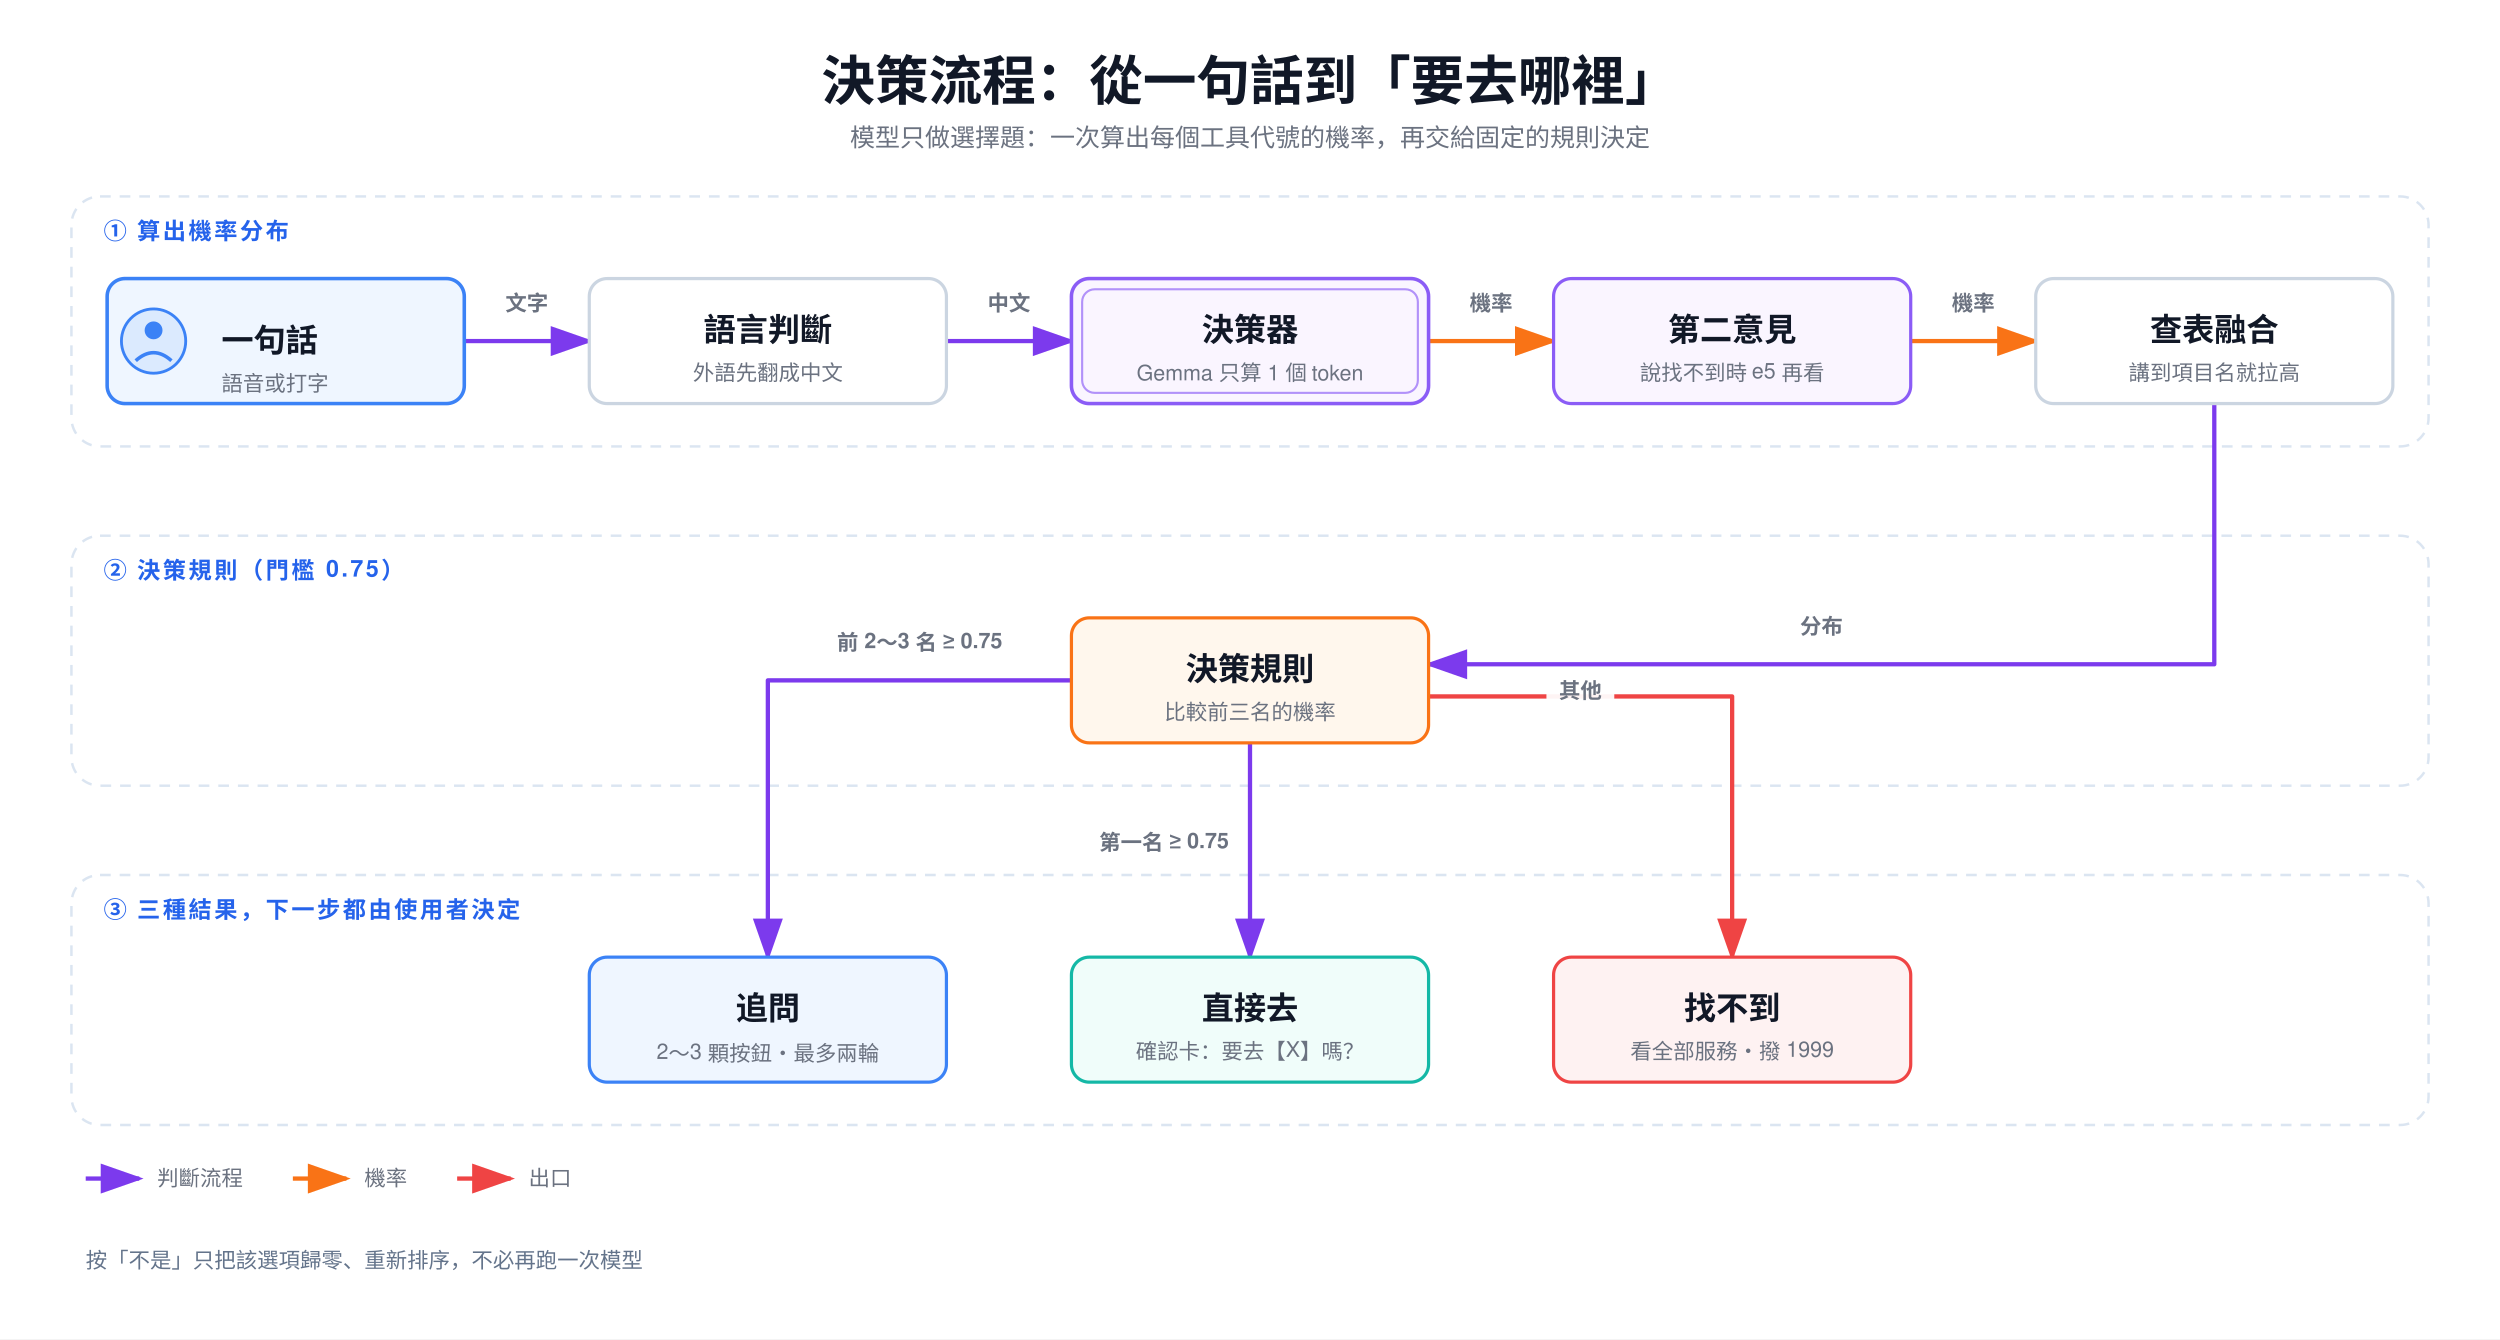
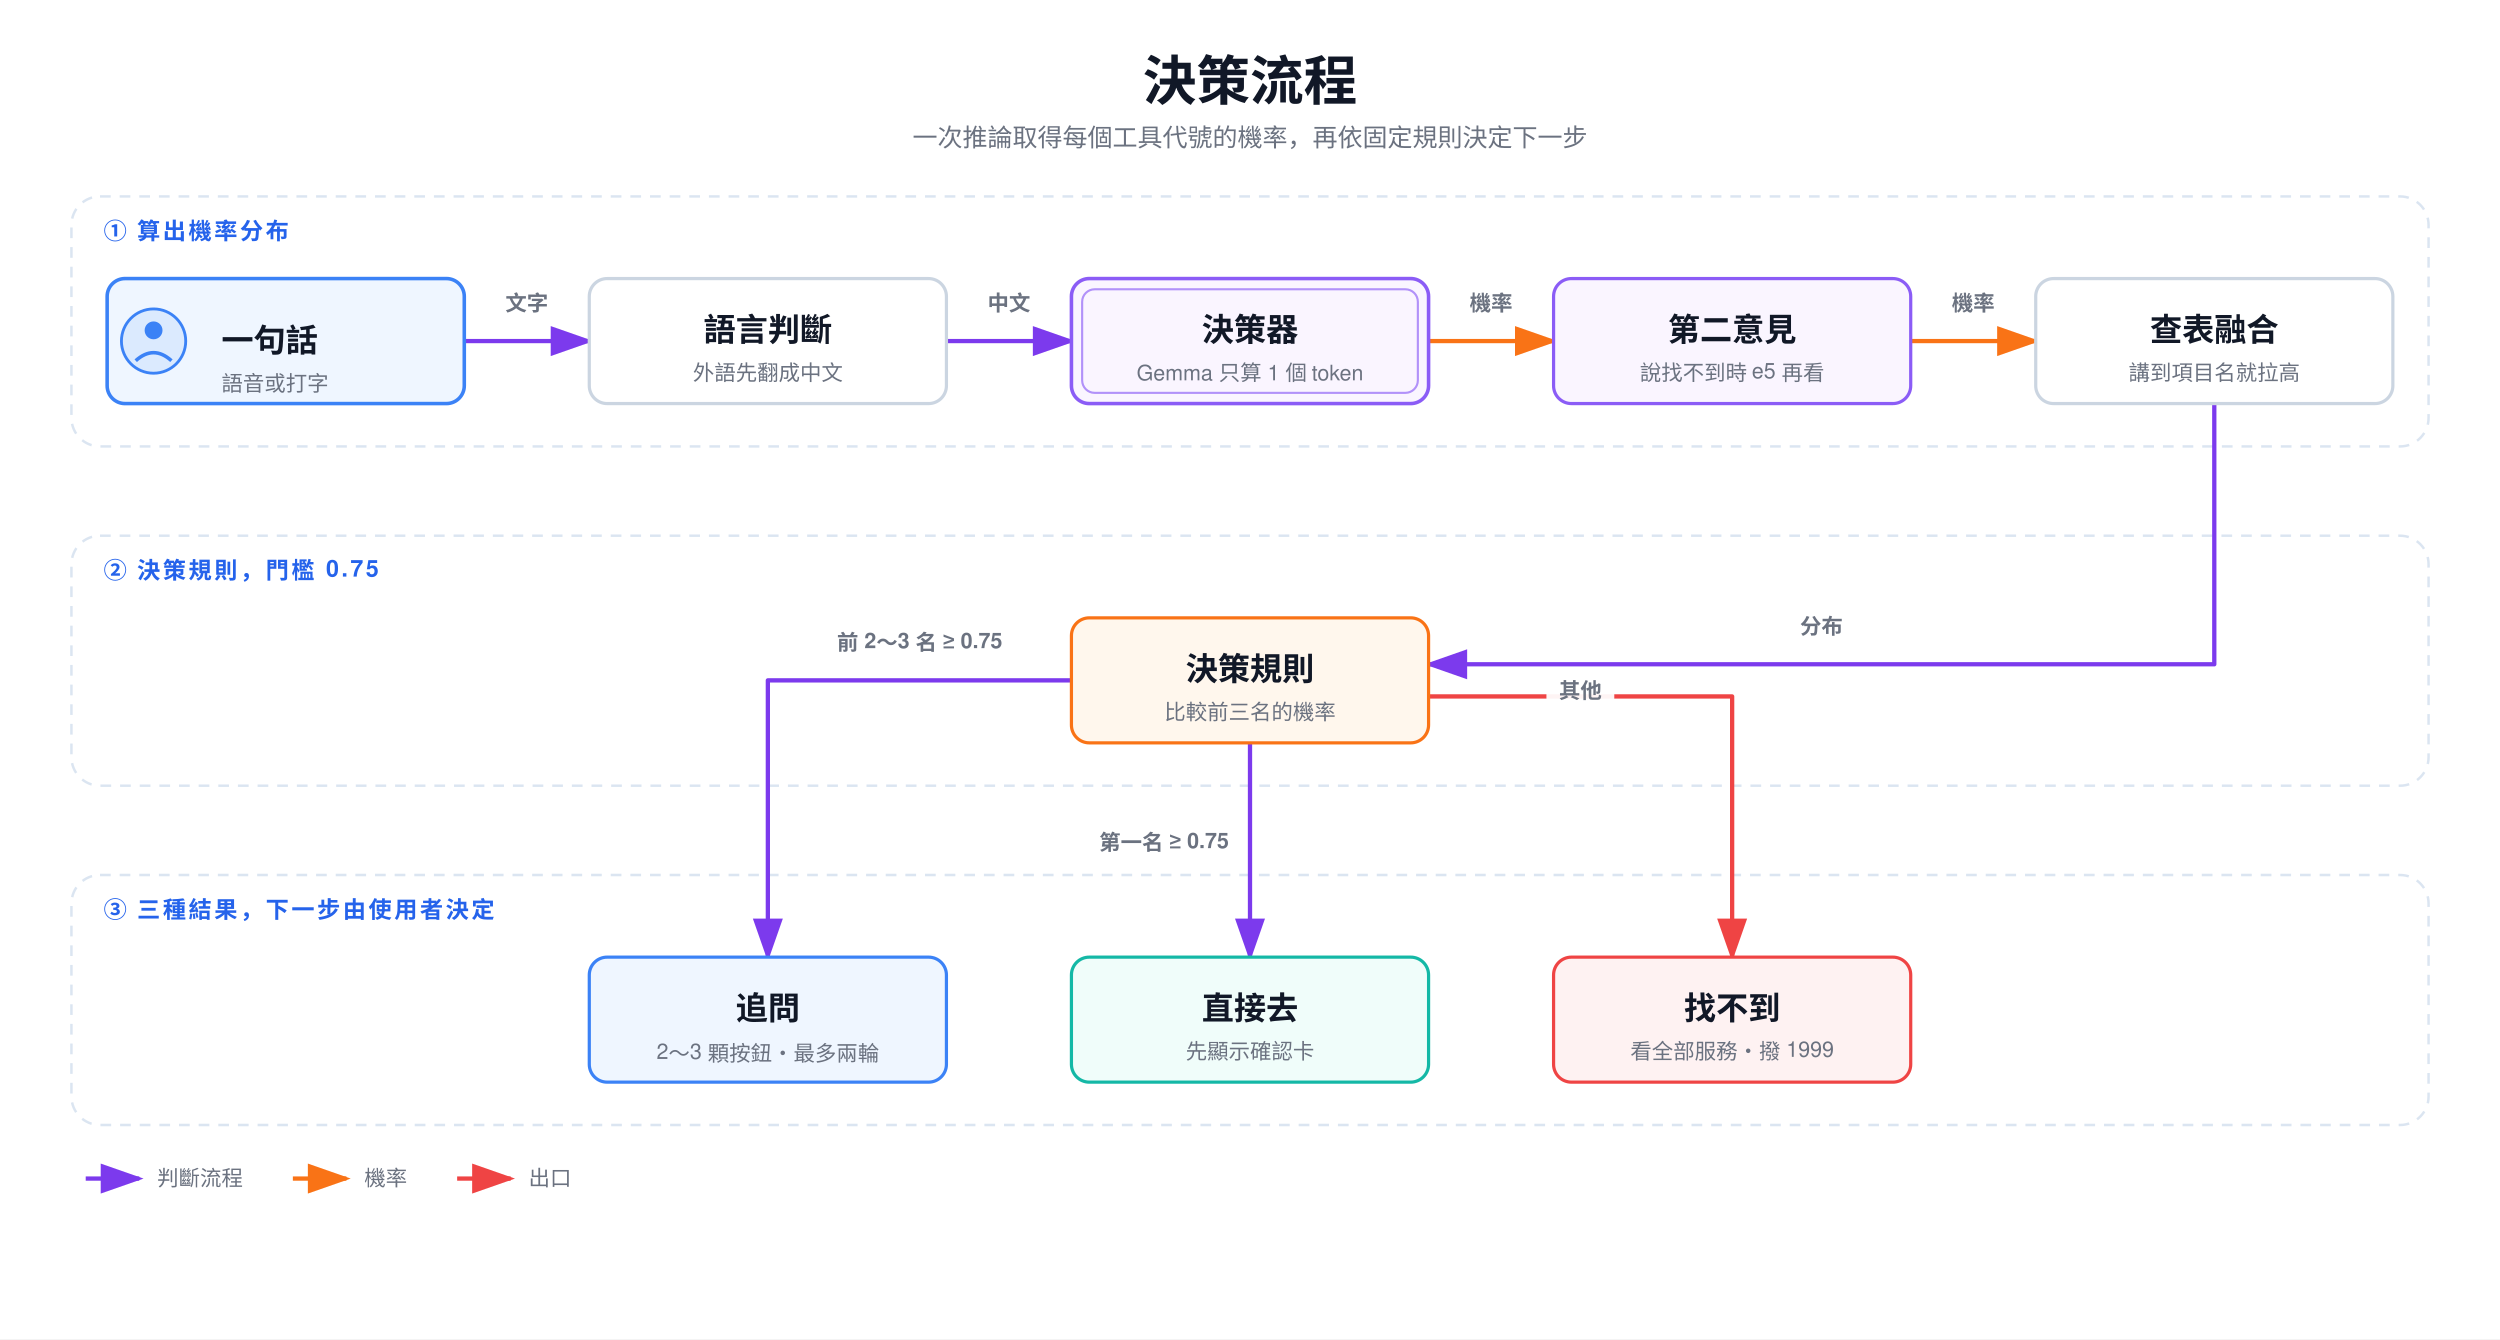
<svg xmlns="http://www.w3.org/2000/svg" viewBox="0 0 1400 750" width="1400" height="750" data-generator="fireworks-tech-graph" data-schema-version="1" data-text-metrics="heuristic-v1" data-style-id="1" data-visual-theme="Flat Icon" data-diagram-type="architecture" data-motion-scene="" data-semantic-profile="generic" data-semantic-valid="true" data-quality-profile="showcase" data-max-bends-per-edge="2" data-max-total-bends="8" data-max-route-stretch="1.35" data-max-bridged-crossings="0" data-min-node-gap="40.0" data-min-container-gutter="20.0" data-min-label-clearance="4.0" data-min-segment-length="16.0">
  <defs>
    <marker id="arrowA" markerWidth="10" markerHeight="7" refX="9" refY="3.5" orient="auto">
      <polygon points="0 0, 10 3.5, 0 7" fill="#7c3aed" />
    </marker>
    <marker id="arrowB" markerWidth="10" markerHeight="7" refX="9" refY="3.5" orient="auto">
      <polygon points="0 0, 10 3.5, 0 7" fill="#10b981" />
    </marker>
    <marker id="arrowC" markerWidth="10" markerHeight="7" refX="9" refY="3.5" orient="auto">
      <polygon points="0 0, 10 3.5, 0 7" fill="#2563eb" />
    </marker>
    <marker id="arrowE" markerWidth="10" markerHeight="7" refX="9" refY="3.5" orient="auto">
      <polygon points="0 0, 10 3.5, 0 7" fill="#f97316" />
    </marker>
    <marker id="arrowF" markerWidth="10" markerHeight="7" refX="9" refY="3.5" orient="auto">
      <polygon points="0 0, 10 3.5, 0 7" fill="#7c3aed" />
    </marker>
    <marker id="arrowG" markerWidth="10" markerHeight="7" refX="9" refY="3.5" orient="auto">
      <polygon points="0 0, 10 3.5, 0 7" fill="#ef4444" />
    </marker>
    <marker id="arrowH" markerWidth="10" markerHeight="7" refX="9" refY="3.5" orient="auto">
      <polygon points="0 0, 10 3.5, 0 7" fill="#6b7280" />
    </marker>
    <filter id="shadowSoft" x="-20%" y="-20%" width="140%" height="160%">
      <feDropShadow dx="0" dy="3" stdDeviation="6" flood-color="#0f172a" flood-opacity="0.12" />
    </filter>
    <filter id="shadowGlass" x="-20%" y="-20%" width="140%" height="160%">
      <feDropShadow dx="0" dy="10" stdDeviation="16" flood-color="#020617" flood-opacity="0.28" />
    </filter>
    <style>
    text { font-family: 'Helvetica Neue', Helvetica, Arial, 'PingFang SC', 'Noto Sans CJK SC', 'Microsoft YaHei', 'Microsoft JhengHei', 'SimHei', sans-serif; }
    .title { font-size: 30px; font-weight: 700; fill: #111827; }
    .subtitle { font-size: 14px; font-weight: 500; fill: #6b7280; }
    .section { font-size: 13px; font-weight: 700; fill: #2563eb; letter-spacing: 1.4px; }
    .section-sub { font-size: 12px; font-weight: 500; fill: #64748b; }
    .node-title { font-weight: 700; fill: #111827; }
    .node-sub { font-weight: 500; fill: #6b7280; }
    .node-type { font-size: 12px; font-weight: 700; fill: #64748b; letter-spacing: 0.08em; }
    .arrow-label { font-size: 12px; font-weight: 600; fill: #6b7280; }
    .legend { font-size: 12px; font-weight: 500; fill: #6b7280; }
    .footnote { font-size: 12px; font-weight: 500; fill: #64748b; }
    .metric-label { font-size: 8.5px; font-weight: 700; fill: #64748b; text-transform: uppercase; }
    .metric-value { font-size: 9.5px; font-weight: 700; fill: #111827; }
    </style>
  </defs>
  <rect data-graph-role="background" width="1400.0" height="750.0" fill="#ffffff" />
-   <text x="700.0" y="56" text-anchor="middle" class="title">決策流程：從一句話到「要去哪裡」</text>
-   <text x="700.0" y="82" text-anchor="middle" class="subtitle">模型只做選擇題：一次算出每個工具代號的機率，再交給固定的規則決定</text>
+   <text x="700.0" y="56" text-anchor="middle" class="title">決策流程</text>
+   <text x="700.0" y="82" text-anchor="middle" class="subtitle">一次推論取得每個工具代號的機率，再依固定規則決定下一步</text>
  <g id="A" data-graph-role="container" data-container-id="A" data-semantic-role="boundary" data-graph-bounds="40,110,1360,250">
    <rect data-graph-role="container" x="40.0" y="110.0" width="1320.0" height="140.0" rx="16.0" fill="none" stroke="#dbe5f1" stroke-width="1.4" stroke-dasharray="6 5" />
    <text x="58.0" y="134.0" class="section">① 算出機率分布</text>
    <rect id="A-header" data-graph-role="reserved" data-reserved-kind="container-header" x="48" y="116" width="120.22" height="30" fill="none" stroke="none" />
  </g>
  <g id="B" data-graph-role="container" data-container-id="B" data-semantic-role="boundary" data-graph-bounds="40,300,1360,440">
    <rect data-graph-role="container" x="40.0" y="300.0" width="1320.0" height="140.0" rx="16.0" fill="none" stroke="#dbe5f1" stroke-width="1.4" stroke-dasharray="6 5" />
-     <text x="58.0" y="324.0" class="section">② 決策規則（門檻 0.75）</text>
-     <rect id="B-header" data-graph-role="reserved" data-reserved-kind="container-header" x="48" y="306" width="177.68" height="30" fill="none" stroke="none" />
+     <text x="58.0" y="324.0" class="section">② 決策規則，門檻 0.75</text>
+     <rect id="B-header" data-graph-role="reserved" data-reserved-kind="container-header" x="48" y="306" width="164.68" height="30" fill="none" stroke="none" />
  </g>
  <g id="C" data-graph-role="container" data-container-id="C" data-semantic-role="boundary" data-graph-bounds="40,490,1360,630">
    <rect data-graph-role="container" x="40.0" y="490.0" width="1320.0" height="140.0" rx="16.0" fill="none" stroke="#dbe5f1" stroke-width="1.4" stroke-dasharray="6 5" />
-     <text x="58.0" y="514.0" class="section">③ 三種結果，下一步都由使用者決定</text>
-     <rect id="C-header" data-graph-role="reserved" data-reserved-kind="container-header" x="48" y="496" width="237.22" height="30" fill="none" stroke="none" />
+     <text x="58.0" y="514.0" class="section">③ 三種結果，下一步由使用者決定</text>
+     <rect id="C-header" data-graph-role="reserved" data-reserved-kind="container-header" x="48" y="496" width="224.22" height="30" fill="none" stroke="none" />
  </g>
  <path id="e0" data-graph-role="edge" data-edge-id="e0" data-source="say" data-target="lang" data-edge-kind="flow" data-topic-id="" data-flow="control" data-motion-role="" data-motion-stage="" data-motion-order="" data-protocol="" data-via="" data-critical-path-id="" data-critical-hop="" data-critical-hops="" data-critical="false" data-bends="0" data-route-stretch="1.0" data-bridges="" d="M 260,191 L 330,191" fill="none" stroke="#7c3aed" stroke-width="2.4" stroke-linecap="round" stroke-linejoin="round" marker-end="url(#arrowA)" />
  <path id="e1" data-graph-role="edge" data-edge-id="e1" data-source="lang" data-target="llm" data-edge-kind="flow" data-topic-id="" data-flow="control" data-motion-role="" data-motion-stage="" data-motion-order="" data-protocol="" data-via="" data-critical-path-id="" data-critical-hop="" data-critical-hops="" data-critical="false" data-bends="0" data-route-stretch="1.0" data-bridges="" d="M 530,191 L 600,191" fill="none" stroke="#7c3aed" stroke-width="2.4" stroke-linecap="round" stroke-linejoin="round" marker-end="url(#arrowA)" />
  <path id="e2" data-graph-role="edge" data-edge-id="e2" data-source="llm" data-target="second" data-edge-kind="flow" data-topic-id="" data-flow="data" data-motion-role="" data-motion-stage="" data-motion-order="" data-protocol="" data-via="" data-critical-path-id="" data-critical-hop="" data-critical-hops="" data-critical="false" data-bends="0" data-route-stretch="1.0" data-bridges="" d="M 800,191 L 870,191" fill="none" stroke="#f97316" stroke-width="2.4" stroke-linecap="round" stroke-linejoin="round" marker-end="url(#arrowE)" />
  <path id="e3" data-graph-role="edge" data-edge-id="e3" data-source="second" data-target="fuse" data-edge-kind="flow" data-topic-id="" data-flow="data" data-motion-role="" data-motion-stage="" data-motion-order="" data-protocol="" data-via="" data-critical-path-id="" data-critical-hop="" data-critical-hops="" data-critical="false" data-bends="0" data-route-stretch="1.0" data-bridges="" d="M 1070,191 L 1140,191" fill="none" stroke="#f97316" stroke-width="2.4" stroke-linecap="round" stroke-linejoin="round" marker-end="url(#arrowE)" />
  <path id="e4" data-graph-role="edge" data-edge-id="e4" data-source="fuse" data-target="rule" data-edge-kind="flow" data-topic-id="" data-flow="control" data-motion-role="" data-motion-stage="" data-motion-order="" data-protocol="" data-via="" data-critical-path-id="" data-critical-hop="" data-critical-hops="" data-critical="false" data-bends="1" data-route-stretch="1.0" data-bridges="" d="M 1240,226 L 1240,372 L 800,372" fill="none" stroke="#7c3aed" stroke-width="2.4" stroke-linecap="round" stroke-linejoin="round" marker-end="url(#arrowA)" />
  <path id="e5" data-graph-role="edge" data-edge-id="e5" data-source="rule" data-target="ask" data-edge-kind="flow" data-topic-id="" data-flow="control" data-motion-role="" data-motion-stage="" data-motion-order="" data-protocol="" data-via="" data-critical-path-id="" data-critical-hop="" data-critical-hops="" data-critical="false" data-bends="1" data-route-stretch="1.0" data-bridges="" d="M 600,381 L 430,381 L 430,536" fill="none" stroke="#7c3aed" stroke-width="2.4" stroke-linecap="round" stroke-linejoin="round" marker-end="url(#arrowA)" />
  <path id="e6" data-graph-role="edge" data-edge-id="e6" data-source="rule" data-target="go" data-edge-kind="flow" data-topic-id="" data-flow="control" data-motion-role="" data-motion-stage="" data-motion-order="" data-protocol="" data-via="" data-critical-path-id="" data-critical-hop="" data-critical-hops="" data-critical="false" data-bends="0" data-route-stretch="1.0" data-bridges="" d="M 700,416 L 700,536" fill="none" stroke="#7c3aed" stroke-width="2.4" stroke-linecap="round" stroke-linejoin="round" marker-end="url(#arrowA)" />
  <path id="e7" data-graph-role="edge" data-edge-id="e7" data-source="rule" data-target="none" data-edge-kind="flow" data-topic-id="" data-flow="feedback" data-motion-role="" data-motion-stage="" data-motion-order="" data-protocol="" data-via="" data-critical-path-id="" data-critical-hop="" data-critical-hops="" data-critical="false" data-bends="1" data-route-stretch="1.0" data-bridges="" d="M 800,390 L 970,390 L 970,536" fill="none" stroke="#ef4444" stroke-width="2.4" stroke-linecap="round" stroke-linejoin="round" marker-end="url(#arrowG)" />
  <g id="node-say" data-graph-role="node" data-node-id="say" data-semantic-role="user_avatar" data-motion-role="" data-motion-stage="" data-motion-order="" data-parent="" data-deployment-id="" data-topic-id="" data-span-id="" data-station-order="" data-status="" data-start-ms="" data-duration-ms="" data-parent-span="" data-graph-bounds="60,156,260,226">
    <rect x="60.0" y="156.0" width="200.0" height="70.0" rx="10.0" fill="#eff6ff" stroke="#3b82f6" stroke-width="2.0" />
    <circle cx="86.0" cy="191.0" r="18" fill="#dbeafe" stroke="#3b82f6" stroke-width="1.6" />
    <circle cx="86.0" cy="185.0" r="5" fill="#3b82f6" />
    <path d="M 76.0 202.0 Q 86.0 193.0 96.0 202.0" fill="none" stroke="#3b82f6" stroke-width="2" />
    <text data-text-role="title" data-full-text="一句話" data-text-max-width="124.0" x="124.0" y="197.0" text-anchor="start" class="node-title" font-size="18">一句話</text>
    <text data-text-role="subtitle" data-full-text="語音或打字" data-text-max-width="124.0" x="124.0" y="219.0" text-anchor="start" class="node-sub" font-size="12">語音或打字</text>
  </g>
  <g id="node-lang" data-graph-role="node" data-node-id="lang" data-semantic-role="rect" data-motion-role="" data-motion-stage="" data-motion-order="" data-parent="" data-deployment-id="" data-topic-id="" data-span-id="" data-station-order="" data-status="" data-start-ms="" data-duration-ms="" data-parent-span="" data-graph-bounds="330,156,530,226">
    <rect x="330.0" y="156.0" width="200.0" height="70.0" rx="10.0" fill="#ffffff" stroke="#cbd5e1" stroke-width="1.8" />
    <text data-text-role="title" data-full-text="語言判斷" data-text-max-width="176.0" x="430.0" y="191.0" text-anchor="middle" class="node-title" font-size="18">語言判斷</text>
    <text data-text-role="subtitle" data-full-text="外語先翻成中文" data-text-max-width="176.0" x="430.0" y="213.0" text-anchor="middle" class="node-sub" font-size="12">外語先翻成中文</text>
  </g>
  <g id="node-llm" data-graph-role="node" data-node-id="llm" data-semantic-role="double_rect" data-motion-role="" data-motion-stage="" data-motion-order="" data-parent="" data-deployment-id="" data-topic-id="" data-span-id="" data-station-order="" data-status="" data-start-ms="" data-duration-ms="" data-parent-span="" data-graph-bounds="600,156,800,226">
    <rect x="600.0" y="156.0" width="200.0" height="70.0" rx="10.0" fill="#faf5ff" stroke="#8b5cf6" stroke-width="2.0" />
    <rect x="606.0" y="162.0" width="188.0" height="58.0" rx="7.0" fill="none" stroke="#8b5cf6" stroke-width="1.2" opacity="0.65" />
    <text data-text-role="title" data-full-text="決策器" data-text-max-width="168.0" x="700.0" y="191.0" text-anchor="middle" class="node-title" font-size="18">決策器</text>
    <text data-text-role="subtitle" data-full-text="Gemma 只算 1 個 token" data-text-max-width="168.0" x="700.0" y="213.0" text-anchor="middle" class="node-sub" font-size="12">Gemma 只算 1 個 token</text>
  </g>
  <g id="node-second" data-graph-role="node" data-node-id="second" data-semantic-role="rect" data-motion-role="" data-motion-stage="" data-motion-order="" data-parent="" data-deployment-id="" data-topic-id="" data-span-id="" data-station-order="" data-status="" data-start-ms="" data-duration-ms="" data-parent-span="" data-graph-bounds="870,156,1070,226">
    <rect x="870.0" y="156.0" width="200.0" height="70.0" rx="10.0" fill="#faf5ff" stroke="#8b5cf6" stroke-width="1.8" />
    <text data-text-role="title" data-full-text="第二意見" data-text-max-width="176.0" x="970.0" y="191.0" text-anchor="middle" class="node-title" font-size="18">第二意見</text>
    <text data-text-role="subtitle" data-full-text="說找不到時 e5 再看" data-text-max-width="176.0" x="970.0" y="213.0" text-anchor="middle" class="node-sub" font-size="12">說找不到時 e5 再看</text>
  </g>
  <g id="node-fuse" data-graph-role="node" data-node-id="fuse" data-semantic-role="rect" data-motion-role="" data-motion-stage="" data-motion-order="" data-parent="" data-deployment-id="" data-topic-id="" data-span-id="" data-station-order="" data-status="" data-start-ms="" data-duration-ms="" data-parent-span="" data-graph-bounds="1140,156,1340,226">
    <rect x="1140.0" y="156.0" width="200.0" height="70.0" rx="10.0" fill="#ffffff" stroke="#cbd5e1" stroke-width="1.8" />
    <text data-text-role="title" data-full-text="查表融合" data-text-max-width="176.0" x="1240.0" y="191.0" text-anchor="middle" class="node-title" font-size="18">查表融合</text>
    <text data-text-role="subtitle" data-full-text="講到項目名就拉高" data-text-max-width="176.0" x="1240.0" y="213.0" text-anchor="middle" class="node-sub" font-size="12">講到項目名就拉高</text>
  </g>
  <g id="node-rule" data-graph-role="node" data-node-id="rule" data-semantic-role="rect" data-motion-role="" data-motion-stage="" data-motion-order="" data-parent="" data-deployment-id="" data-topic-id="" data-span-id="" data-station-order="" data-status="" data-start-ms="" data-duration-ms="" data-parent-span="" data-graph-bounds="600,346,800,416">
    <rect x="600.0" y="346.0" width="200.0" height="70.0" rx="10.0" fill="#fff7ed" stroke="#f97316" stroke-width="1.8" />
    <text data-text-role="title" data-full-text="決策規則" data-text-max-width="176.0" x="700.0" y="381.0" text-anchor="middle" class="node-title" font-size="18">決策規則</text>
    <text data-text-role="subtitle" data-full-text="比較前三名的機率" data-text-max-width="176.0" x="700.0" y="403.0" text-anchor="middle" class="node-sub" font-size="12">比較前三名的機率</text>
  </g>
  <g id="node-ask" data-graph-role="node" data-node-id="ask" data-semantic-role="rect" data-motion-role="" data-motion-stage="" data-motion-order="" data-parent="" data-deployment-id="" data-topic-id="" data-span-id="" data-station-order="" data-status="" data-start-ms="" data-duration-ms="" data-parent-span="" data-graph-bounds="330,536,530,606">
    <rect x="330.0" y="536.0" width="200.0" height="70.0" rx="10.0" fill="#eff6ff" stroke="#3b82f6" stroke-width="1.8" />
    <text data-text-role="title" data-full-text="追問" data-text-max-width="176.0" x="430.0" y="571.0" text-anchor="middle" class="node-title" font-size="18">追問</text>
    <text data-text-role="subtitle" data-full-text="2～3 顆按鈕・最多兩輪" data-text-max-width="176.0" x="430.0" y="593.0" text-anchor="middle" class="node-sub" font-size="12">2～3 顆按鈕・最多兩輪</text>
  </g>
  <g id="node-go" data-graph-role="node" data-node-id="go" data-semantic-role="rect" data-motion-role="" data-motion-stage="" data-motion-order="" data-parent="" data-deployment-id="" data-topic-id="" data-span-id="" data-station-order="" data-status="" data-start-ms="" data-duration-ms="" data-parent-span="" data-graph-bounds="600,536,800,606">
    <rect x="600.0" y="536.0" width="200.0" height="70.0" rx="10.0" fill="#f0fdfa" stroke="#14b8a6" stroke-width="1.8" />
    <text data-text-role="title" data-full-text="直接去" data-text-max-width="176.0" x="700.0" y="571.0" text-anchor="middle" class="node-title" font-size="18">直接去</text>
-     <text data-text-role="subtitle" data-full-text="確認卡：要去【X】嗎？" data-text-max-width="176.0" x="700.0" y="593.0" text-anchor="middle" class="node-sub" font-size="12">確認卡：要去【X】嗎？</text>
+     <text data-text-role="subtitle" data-full-text="先顯示確認卡" data-text-max-width="176.0" x="700.0" y="593.0" text-anchor="middle" class="node-sub" font-size="12">先顯示確認卡</text>
  </g>
  <g id="node-none" data-graph-role="node" data-node-id="none" data-semantic-role="rect" data-motion-role="" data-motion-stage="" data-motion-order="" data-parent="" data-deployment-id="" data-topic-id="" data-span-id="" data-station-order="" data-status="" data-start-ms="" data-duration-ms="" data-parent-span="" data-graph-bounds="870,536,1070,606">
    <rect x="870.0" y="536.0" width="200.0" height="70.0" rx="10.0" fill="#fef2f2" stroke="#ef4444" stroke-width="1.8" />
    <text data-text-role="title" data-full-text="找不到" data-text-max-width="176.0" x="970.0" y="571.0" text-anchor="middle" class="node-title" font-size="18">找不到</text>
    <text data-text-role="subtitle" data-full-text="看全部服務・撥 1999" data-text-max-width="176.0" x="970.0" y="593.0" text-anchor="middle" class="node-sub" font-size="12">看全部服務・撥 1999</text>
  </g>
  <g id="e0-label" data-graph-role="label" data-owner="e0" data-graph-bounds="276,160,314,180">
    <rect x="276.0" y="160.0" width="38.0" height="20" rx="6" fill="#ffffff" opacity="0.94" />
    <text x="295.0" y="174.0" text-anchor="middle" class="arrow-label">文字</text>
  </g>
  <g id="e1-label" data-graph-role="label" data-owner="e1" data-graph-bounds="546,160,584,180">
    <rect x="546.0" y="160.0" width="38.0" height="20" rx="6" fill="#ffffff" opacity="0.94" />
    <text x="565.0" y="174.0" text-anchor="middle" class="arrow-label">中文</text>
  </g>
  <g id="e2-label" data-graph-role="label" data-owner="e2" data-graph-bounds="816,160,854,180">
    <rect x="816.0" y="160.0" width="38.0" height="20" rx="6" fill="#ffffff" opacity="0.94" />
    <text x="835.0" y="174.0" text-anchor="middle" class="arrow-label">機率</text>
  </g>
  <g id="e3-label" data-graph-role="label" data-owner="e3" data-graph-bounds="1086,160,1124,180">
    <rect x="1086.0" y="160.0" width="38.0" height="20" rx="6" fill="#ffffff" opacity="0.94" />
    <text x="1105.0" y="174.0" text-anchor="middle" class="arrow-label">機率</text>
  </g>
  <g id="e4-label" data-graph-role="label" data-owner="e4" data-graph-bounds="1001,341,1039,361">
    <rect x="1001.0" y="341.0" width="38.0" height="20" rx="6" fill="#ffffff" opacity="0.94" />
    <text x="1020.0" y="355.0" text-anchor="middle" class="arrow-label">分布</text>
  </g>
  <g id="e5-label" data-graph-role="label" data-owner="e5" data-graph-bounds="458.56,350,571.44,370">
    <rect x="458.56" y="350.0" width="112.88" height="20" rx="6" fill="#ffffff" opacity="0.94" />
    <text x="515.0" y="364.0" text-anchor="middle" class="arrow-label">前 2～3 名 ≥ 0.75</text>
  </g>
  <g id="e6-label" data-graph-role="label" data-owner="e6" data-graph-bounds="606.68,462,697,482">
    <rect x="606.68" y="462.0" width="90.32" height="20" rx="6" fill="#ffffff" opacity="0.94" />
    <text x="651.84" y="476.0" text-anchor="middle" class="arrow-label">第一名 ≥ 0.75</text>
  </g>
  <g id="e7-label" data-graph-role="label" data-owner="e7" data-graph-bounds="866,377,904,397">
    <rect x="866.0" y="377.0" width="38.0" height="20" rx="6" fill="#ffffff" opacity="0.94" />
    <text x="885.0" y="391.0" text-anchor="middle" class="arrow-label">其他</text>
  </g>
  <g id="legend" data-graph-role="legend">
    <rect id="legend-zone" data-graph-role="reserved" data-reserved-kind="legend" x="38" y="646" width="302" height="46" rx="10" fill="none" stroke="none" />
    <line data-graph-role="decoration" x1="48.0" y1="660.0" x2="78.0" y2="660.0" stroke="#7c3aed" stroke-width="2.4" marker-end="url(#arrowA)" />
    <text data-graph-role="decoration" x="88.0" y="664.0" class="legend">判斷流程</text>
    <line data-graph-role="decoration" x1="164.0" y1="660.0" x2="194.0" y2="660.0" stroke="#f97316" stroke-width="2.4" marker-end="url(#arrowE)" />
    <text data-graph-role="decoration" x="204.0" y="664.0" class="legend">機率</text>
    <line data-graph-role="decoration" x1="256.0" y1="660.0" x2="286.0" y2="660.0" stroke="#ef4444" stroke-width="2.4" marker-end="url(#arrowG)" />
    <text data-graph-role="decoration" x="296.0" y="664.0" class="legend">出口</text>
  </g>
-   <g id="footer" data-graph-role="reserved" data-graph-bounds="48,698,230,714">
-     <text x="48.0" y="710.0" class="footnote">按「不是」只把該選項歸零、重新排序，不必再跑一次模型</text>
-   </g>
</svg>
